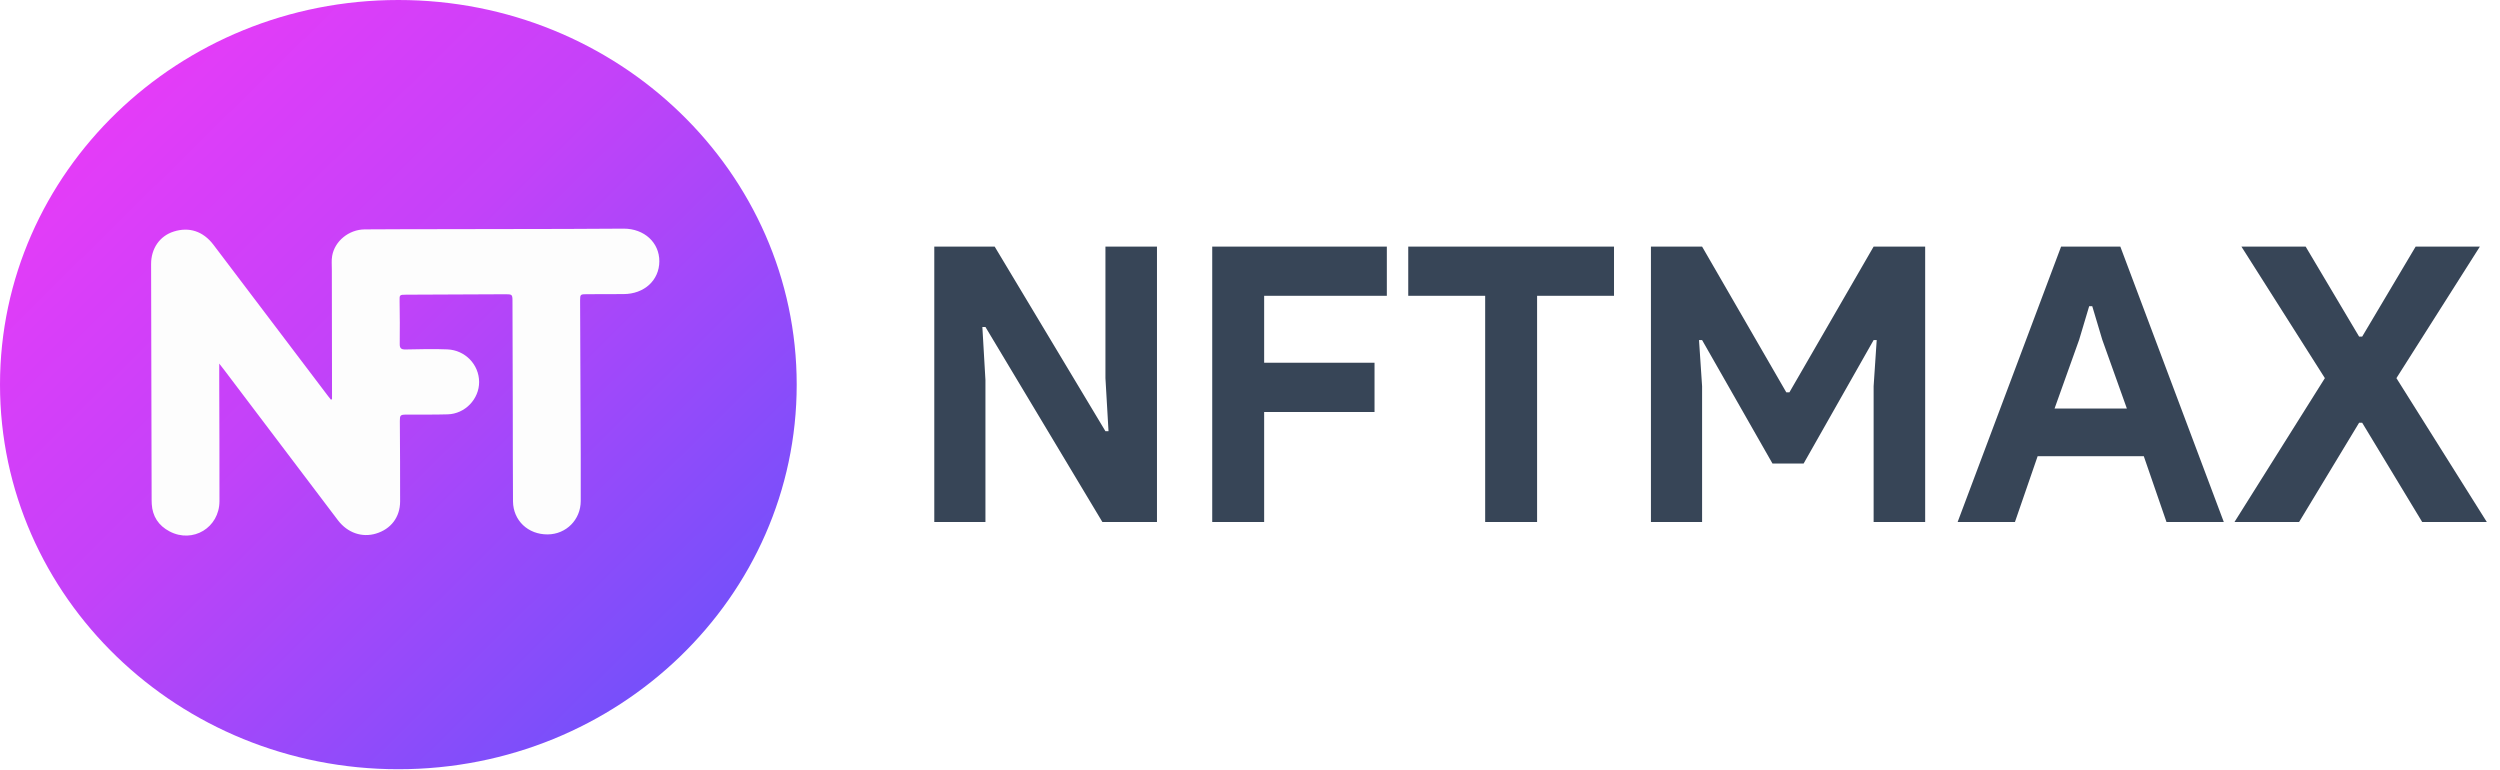
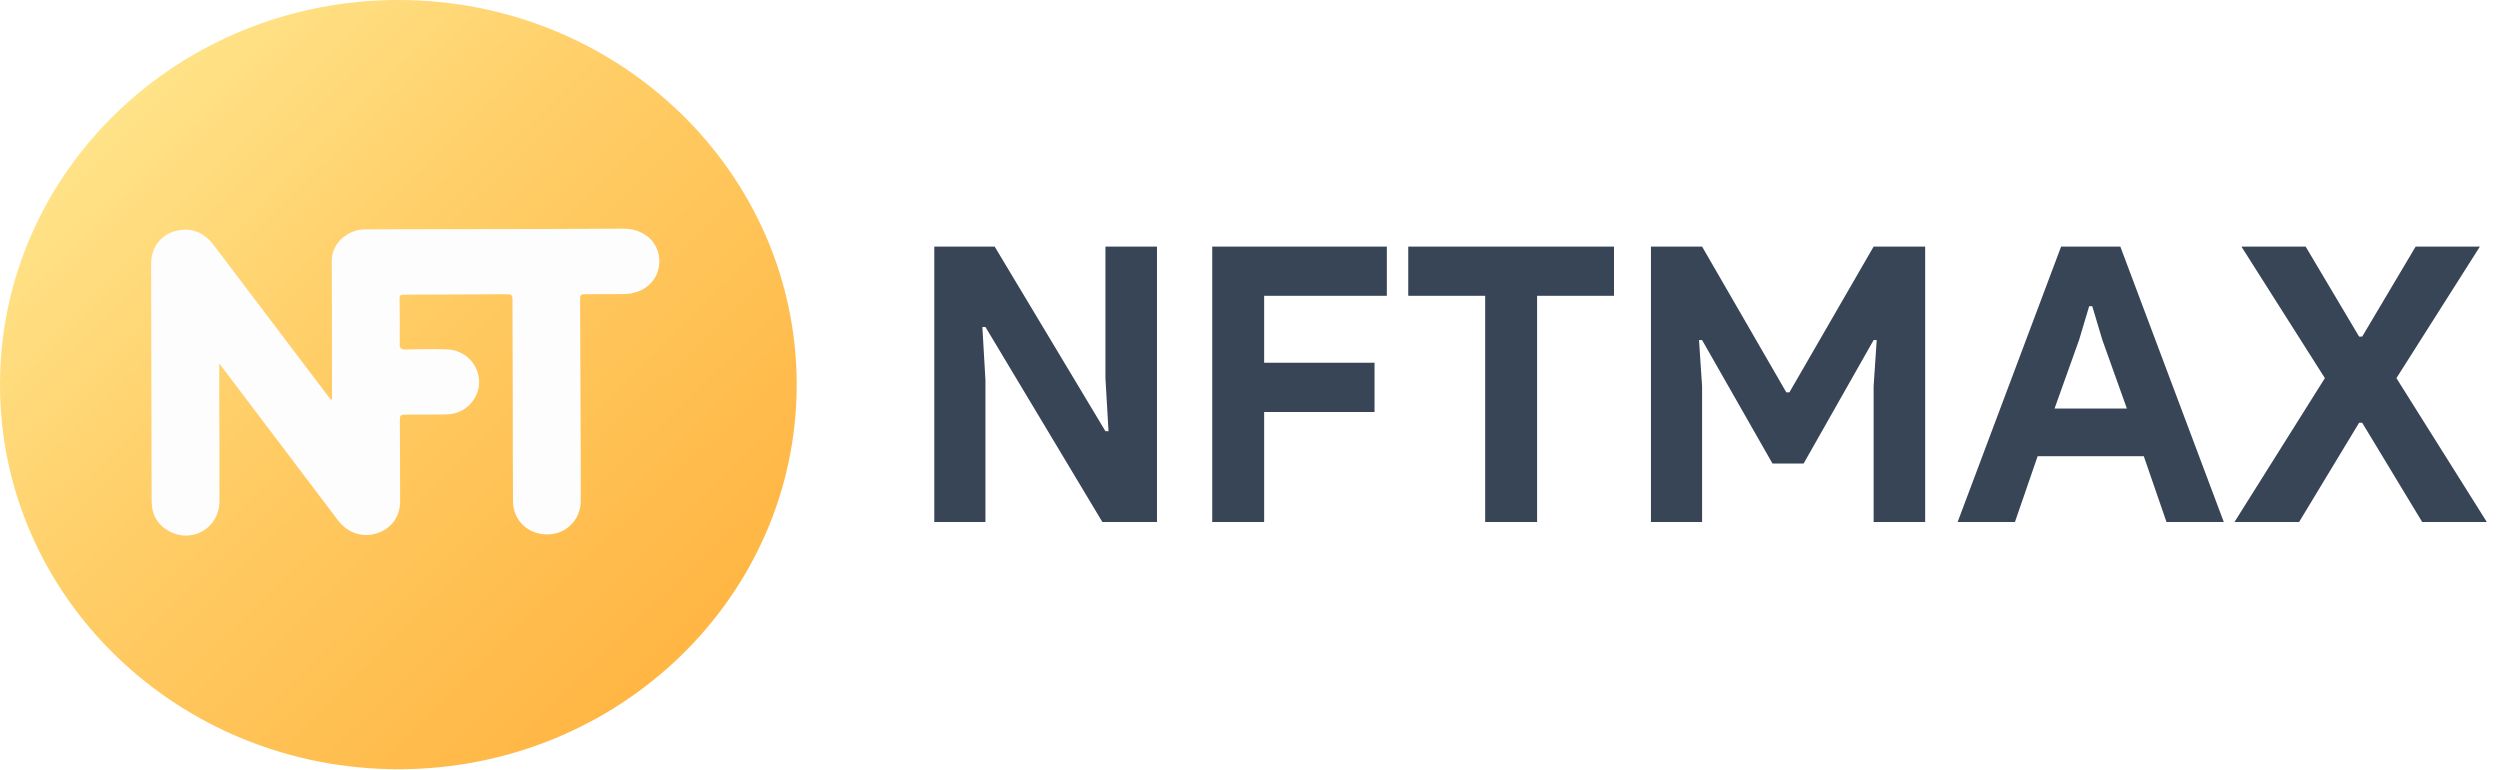
<svg xmlns="http://www.w3.org/2000/svg" width="182" height="56" viewBox="0 0 182 56" fill="none">
  <path d="M68.016 17.952H72.412L80.476 31.392H80.7L80.476 27.528V17.952H84.228V38H80.252L71.74 23.804H71.516L71.74 27.668V38H68.016V17.952ZM88.25 17.952H100.962V21.536H92.03V26.408H100.066V29.992H92.03V38H88.25V17.952ZM108.12 38V21.536H102.52V17.952H117.5V21.536H111.9V38H108.12ZM120.188 17.952H123.912L130.044 28.564H130.268L136.4 17.952H140.152V38H136.4V28.116L136.624 24.756H136.4L131.304 33.744H129.036L123.912 24.756H123.688L123.912 28.116V38H120.188V17.952ZM150.048 17.952H154.36L161.892 38H157.72L156.068 33.212H148.34L146.688 38H142.516L150.048 17.952ZM154.836 29.74L153.044 24.728L152.316 22.292H152.092L151.364 24.728L149.572 29.74H154.836ZM169.251 27.528L163.175 17.952H167.851L171.743 24.504H171.967L175.859 17.952H180.535L174.459 27.528L181.039 38H176.335L171.967 30.776H171.743L167.375 38H162.671L169.251 27.528Z" fill="#374557" />
  <ellipse cx="29" cy="28" rx="29" ry="28" fill="url(#paint0_linear_159_67593)" />
  <path d="M24.171 29.067C24.171 28.955 24.171 28.843 24.171 28.732C24.167 25.688 24.164 22.646 24.158 19.602C24.157 19.279 24.126 18.955 24.181 18.634C24.364 17.552 25.398 16.708 26.553 16.7C27.426 16.694 28.299 16.69 29.172 16.688C33.186 16.681 37.2 16.676 41.214 16.667C42.608 16.663 44.002 16.646 45.397 16.645C46.902 16.642 48.006 17.658 48 19.026C47.994 20.405 46.901 21.405 45.398 21.409C44.5 21.411 43.603 21.419 42.706 21.417C42.263 21.416 42.229 21.437 42.231 21.866C42.246 25.602 42.263 29.339 42.277 33.076C42.282 34.21 42.28 35.344 42.277 36.477C42.274 37.833 41.222 38.892 39.875 38.905C38.442 38.918 37.356 37.893 37.346 36.489C37.332 34.349 37.336 32.208 37.331 30.068C37.325 27.337 37.317 24.607 37.309 21.876C37.308 21.453 37.266 21.419 36.834 21.421C34.409 21.432 31.984 21.443 29.559 21.453C29.077 21.455 29.083 21.471 29.09 21.921C29.108 22.962 29.113 24.003 29.1 25.045C29.096 25.352 29.207 25.447 29.521 25.442C30.538 25.424 31.557 25.392 32.575 25.436C33.859 25.491 34.874 26.532 34.88 27.809C34.885 29.049 33.858 30.127 32.595 30.164C31.589 30.194 30.583 30.177 29.576 30.183C29.145 30.185 29.107 30.233 29.109 30.646C29.119 32.601 29.134 34.557 29.128 36.512C29.124 37.656 28.454 38.521 27.37 38.845C26.347 39.151 25.297 38.791 24.599 37.871C21.835 34.225 19.078 30.576 16.317 26.927C16.222 26.801 16.122 26.677 15.96 26.469C15.96 26.955 15.959 27.331 15.96 27.707C15.966 30.634 15.985 33.561 15.977 36.488C15.972 38.41 14.04 39.577 12.347 38.688C11.533 38.261 11.099 37.581 11.047 36.689C11.041 36.597 11.039 36.505 11.039 36.411C11.031 32.547 11.022 28.683 11.013 24.818C11.009 22.956 11.003 21.093 11 19.23C10.998 18.086 11.63 17.179 12.648 16.857C13.771 16.501 14.792 16.834 15.541 17.822C18.32 21.486 21.095 25.153 23.872 28.819C23.941 28.911 24.016 29 24.088 29.091C24.117 29.083 24.145 29.075 24.171 29.067Z" fill="#FDFDFD" />
  <defs>
    <linearGradient id="paint0_linear_159_67593" x1="0" y1="0" x2="59.154" y2="59.963" gradientUnits="userSpaceOnUse">
-       <stop stop-color="#F539F8" />
-       <stop offset="0.417" stop-color="#C342F9" />
-       <stop offset="1" stop-color="#5356FB" />
+       <stop stop-color="#ffee99" />
+       <stop offset="0.417" stop-color="#ffcd66" />
+       <stop offset="1" stop-color="#FFAB33" />
    </linearGradient>
  </defs>
</svg>
